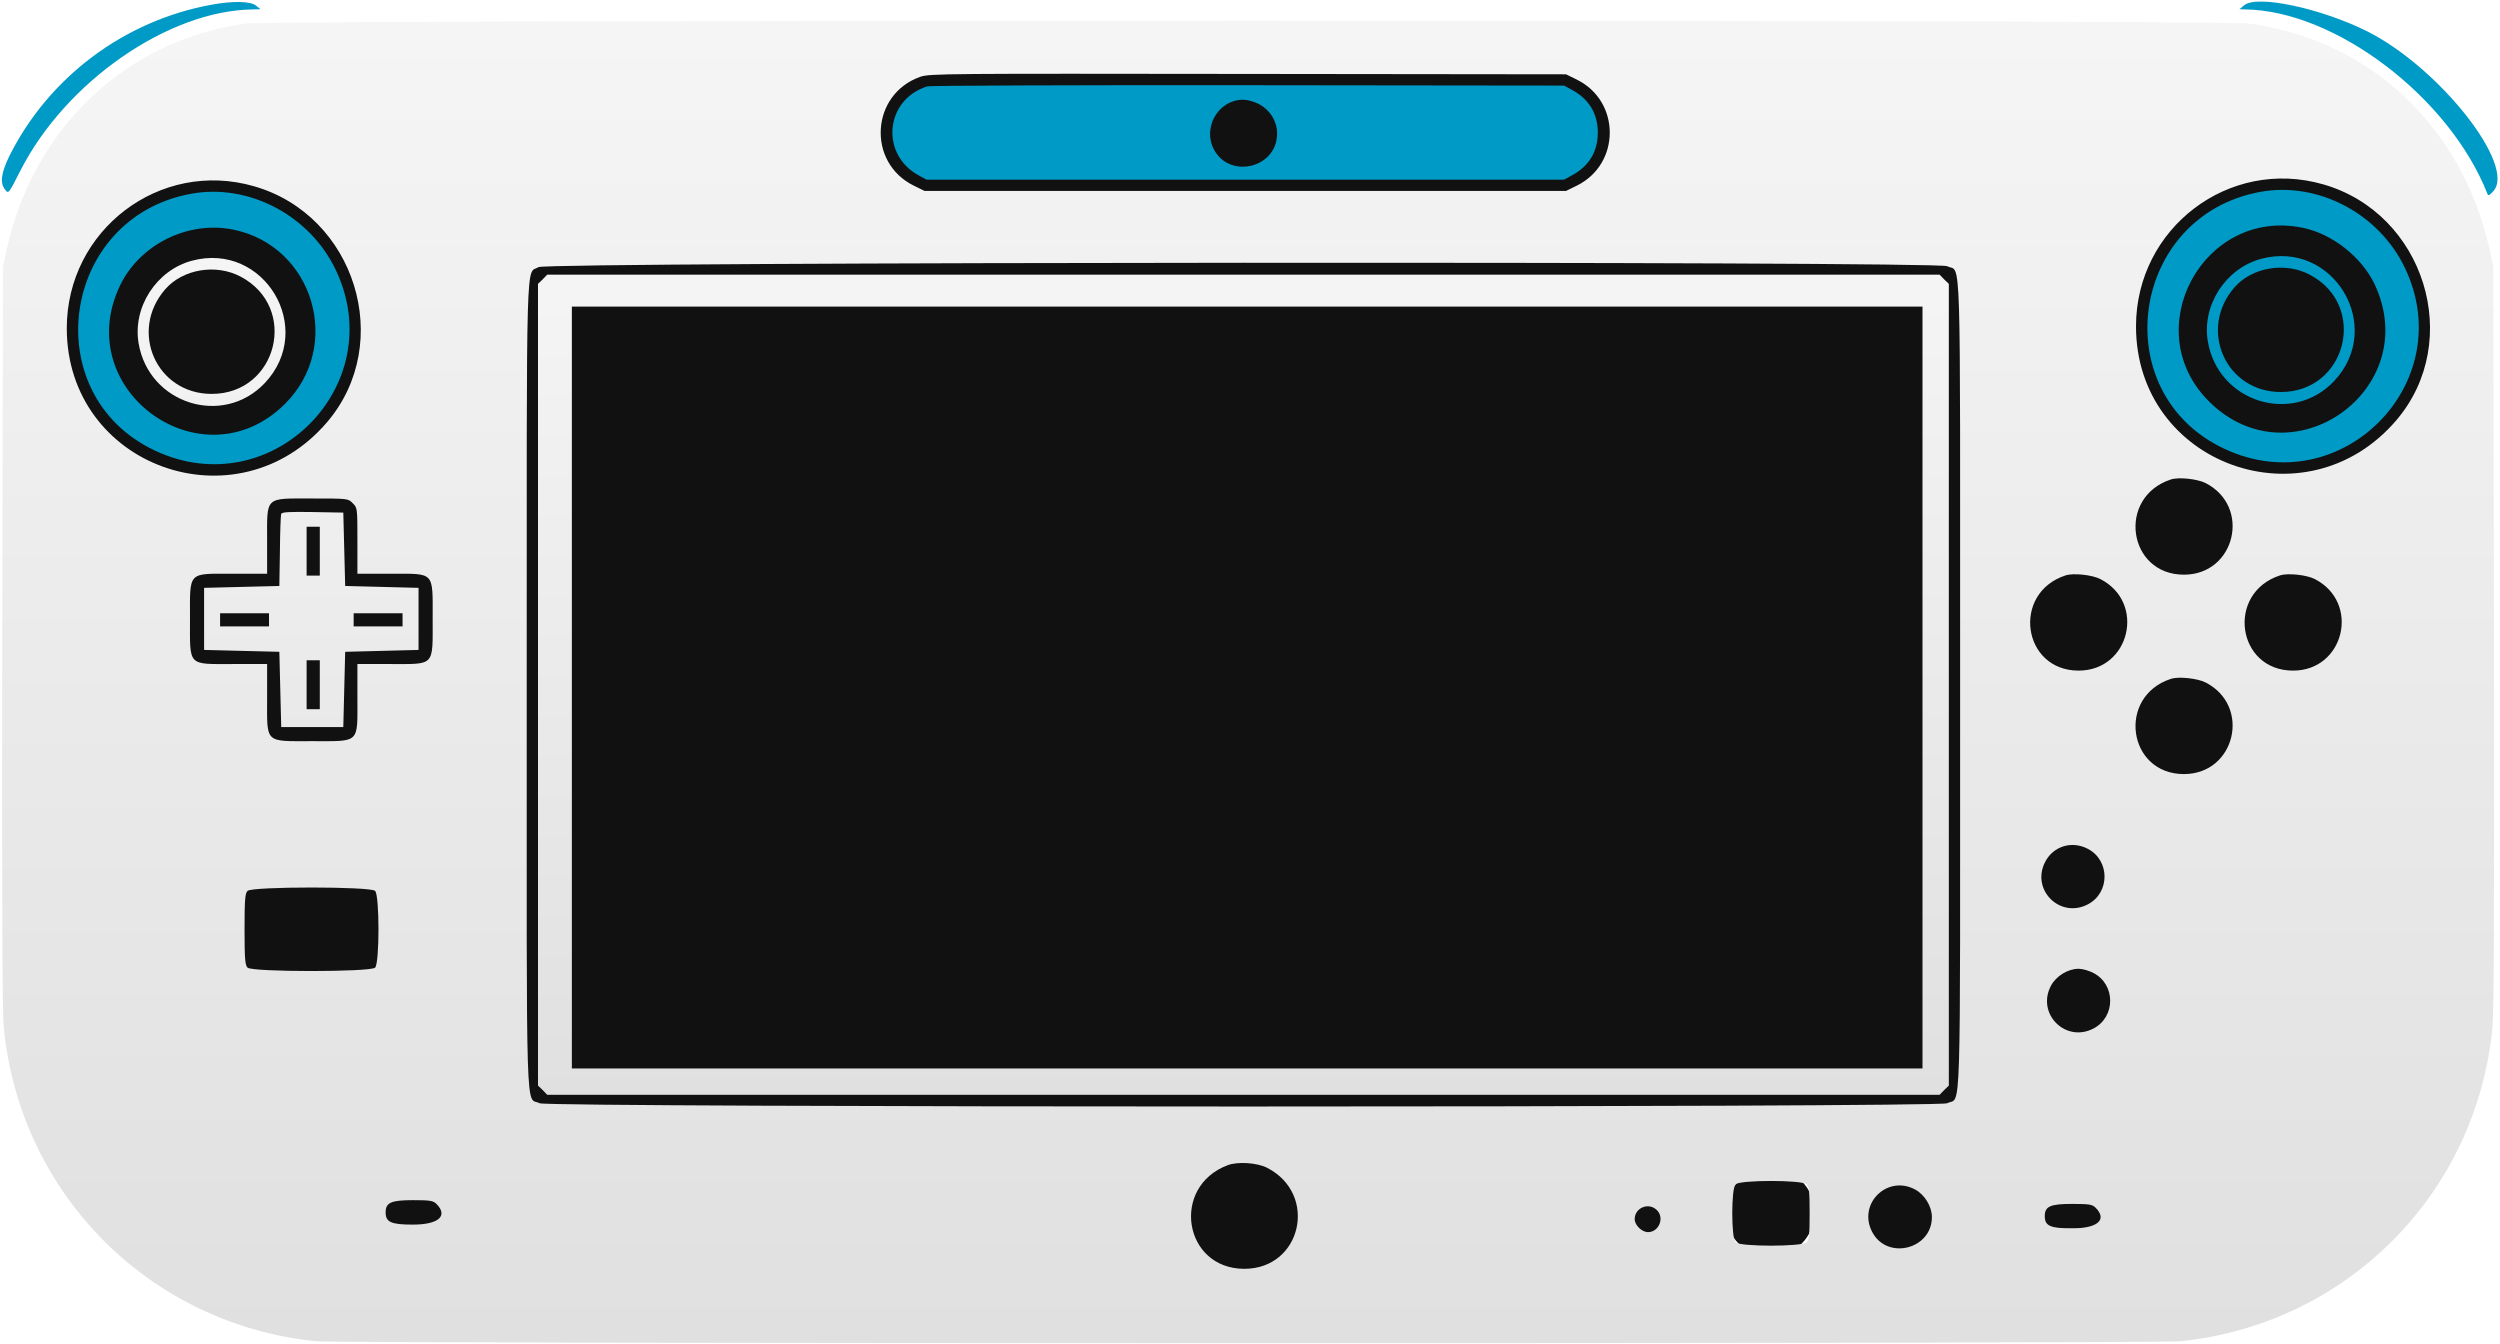
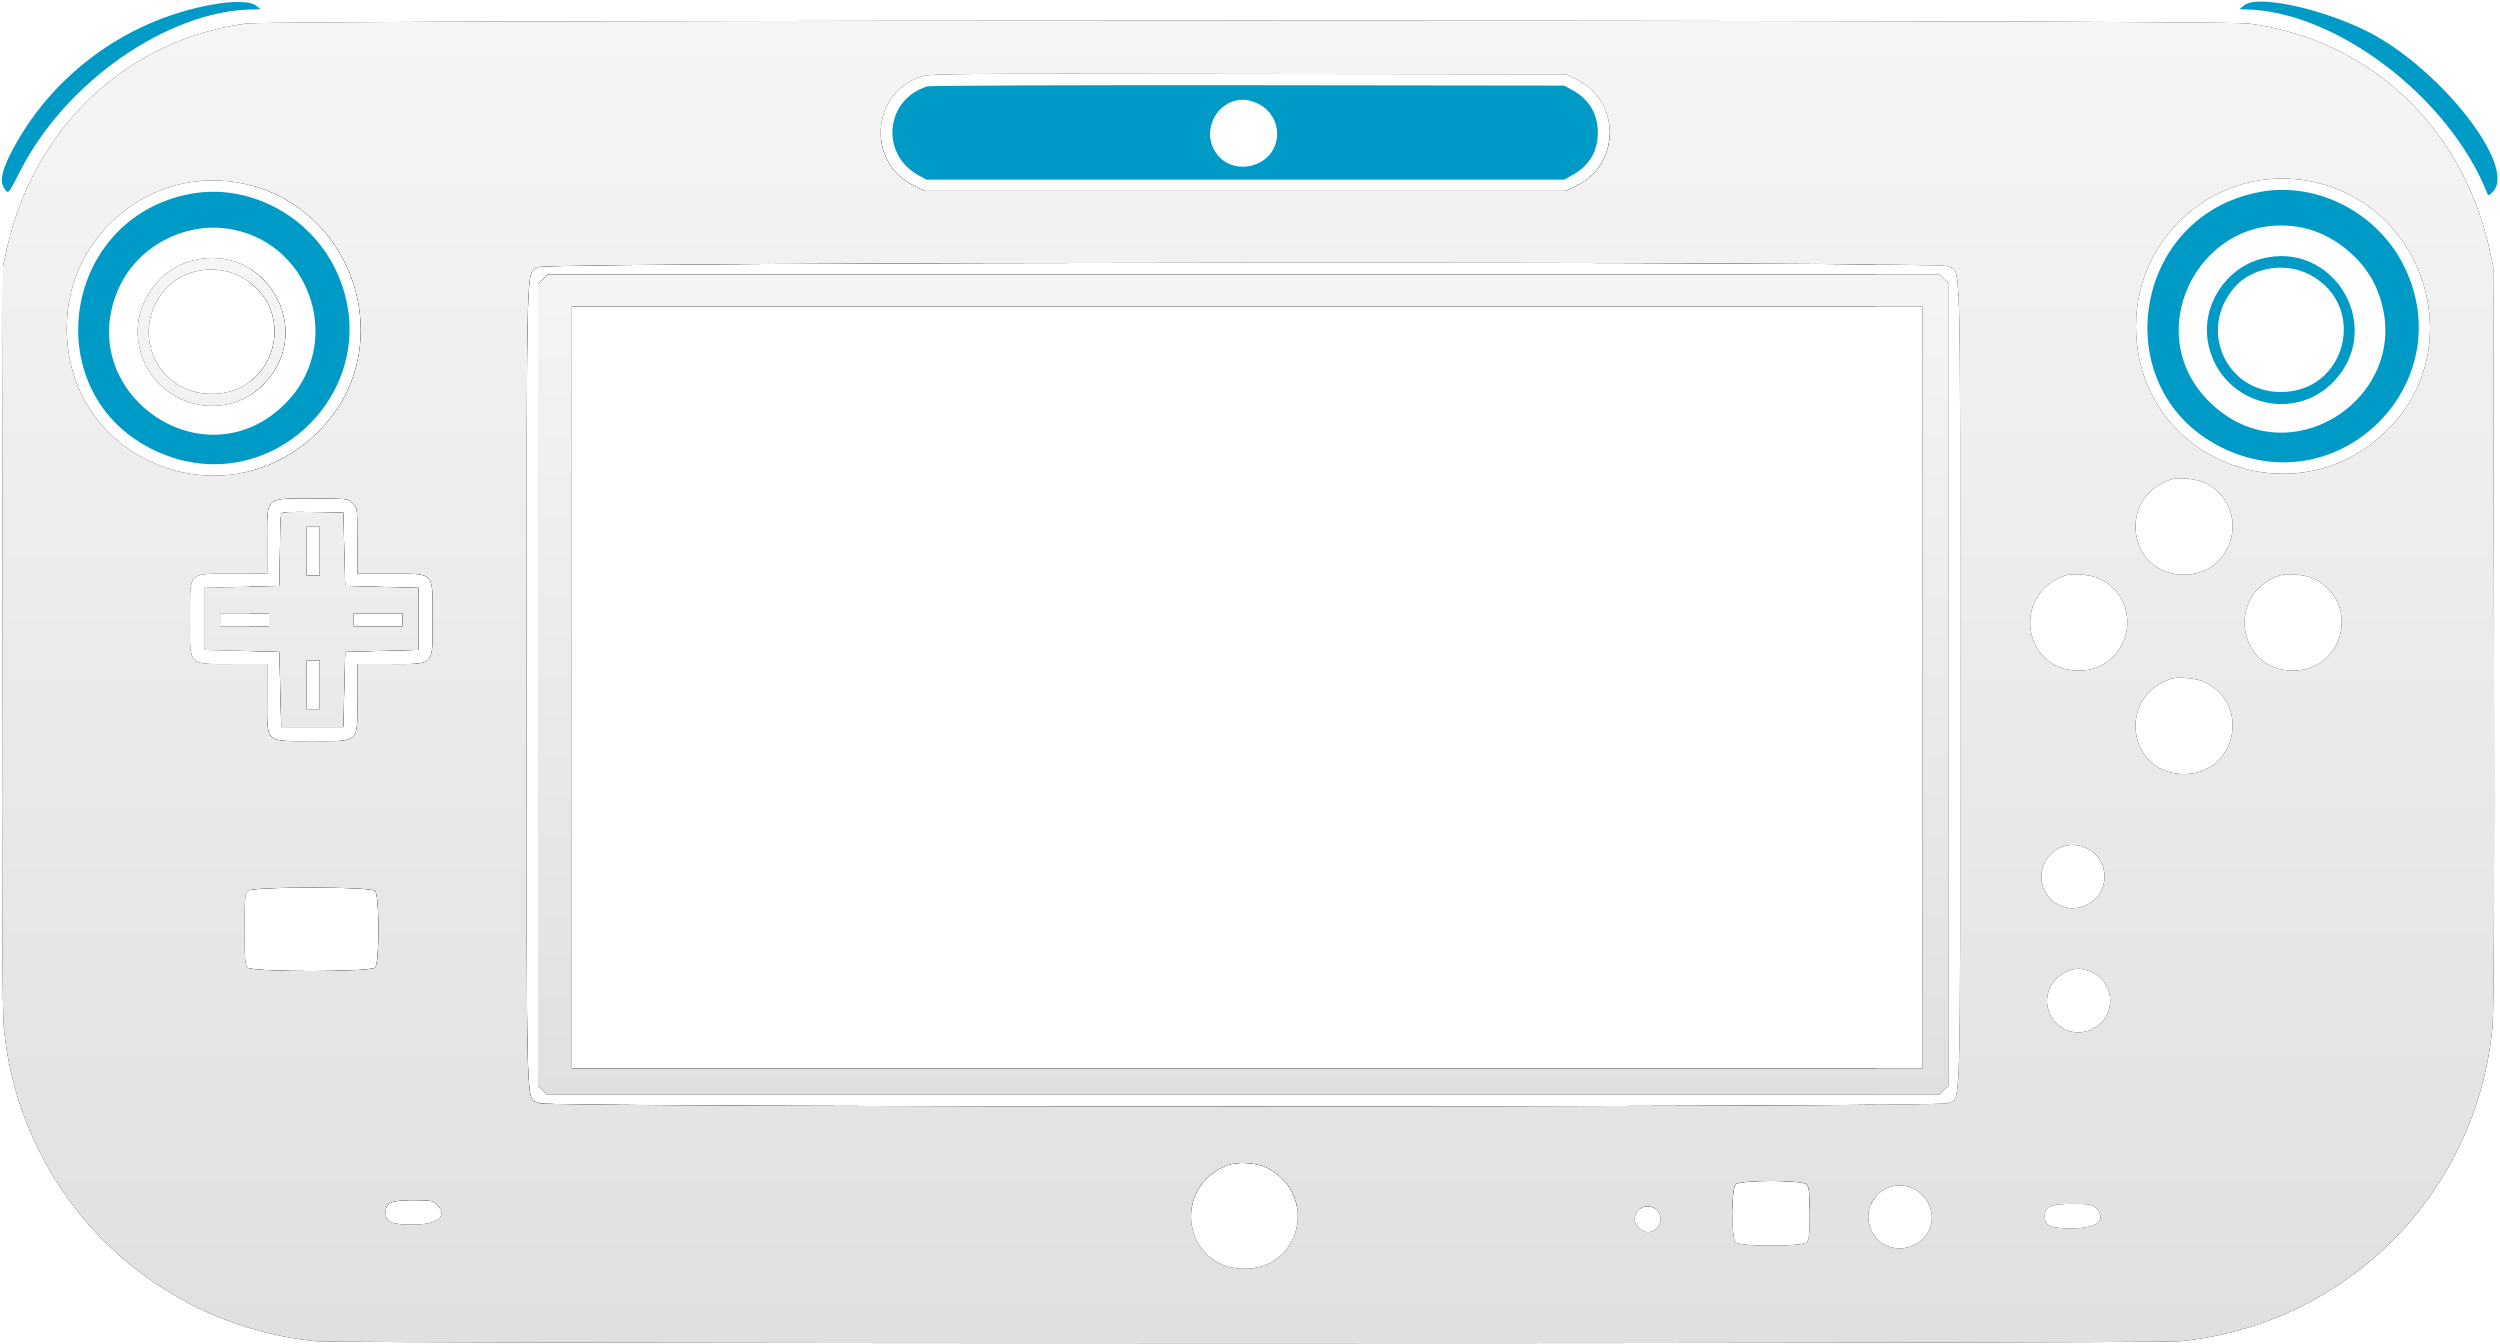
<svg xmlns="http://www.w3.org/2000/svg" width="1772" height="952" viewBox="0 0 1329 714">
  <defs>
-     <linearGradient id="a" x1="0" x2="0" y1="0" y2="1">
+     <linearGradient id="b" x1="0" x2="0" y1="0" y2="1">
      <stop offset="0%" stop-color="#f5f5f5" />
      <stop offset="100%" stop-color="#e0e0e0" />
    </linearGradient>
+     <clipPath id="a">
+       <path d="M130.8 12.5c-63.2 8.7-112.3 54.6-127 119l-2.2 10L1.2 338C1 474.7 1.2 538 2 546c8.4 88.5 77.4 158 165.9 167 14.4 1.4 976.8 1.4 991.2 0 88.5-9 157.5-78.5 165.9-167 .8-8 1-71.3.8-208l-.4-196.5-2.2-10c-14.8-64.8-63.9-110.5-127.9-119-15.5-2.1-1049.4-2-1064.5 0m707.4 29.8c23.4 11.5 23.4 44.9 0 56.4l-5.7 2.8h-341l-5.7-2.8c-25.1-12.3-22.9-48.7 3.5-57.9 4.9-1.7 14-1.7 174.2-1.5l169 .2zM1235 98c53.9 15.4 74.9 83.2 38.9 125.4-48 56.2-138.4 23.7-138.4-49.9 0-52.3 49.5-89.9 99.5-75.5M135 99c53.9 15.4 74.9 83.2 38.9 125.4-48 56.2-138.4 23.7-138.4-49.9C35.5 122.2 85 84.6 135 99m900.1 42.5c7.6 4 6.9-18 6.9 222.5s.7 218.5-6.9 222.5c-4.6 2.3-743.6 2.3-748.2 0-7.6-4-6.9 18-6.9-222.3 0-236.8-.5-218.1 6.3-222.2 4.5-2.8 743.5-3.2 748.8-.5m137.4 115.3c24.4 12.5 15.8 48.7-11.5 48.7-30 0-35.7-41.2-7-50.6 4.1-1.4 14.2-.3 18.5 1.9m-985 10.7c2.5 2.4 2.5 2.7 2.5 20V305h17.5c23.9 0 22.5-1.5 22.5 24s1.4 24-22.5 24H190v18c0 24.5 1.6 23-24 23s-24 1.5-24-23v-18h-18c-24.5 0-23 1.6-23-24s-1.5-24 23-24h18v-17.5c0-23.9-1.5-22.5 24-22.5 18.9 0 19.1 0 21.5 2.5m929 40.3c24.4 12.5 15.8 48.7-11.5 48.7-30 0-35.7-41.2-7-50.6 4.1-1.4 14.2-.3 18.5 1.9m114 0c24.4 12.5 15.8 48.7-11.5 48.7-30 0-35.7-41.2-7-50.6 4.1-1.4 14.2-.3 18.5 1.9m-58 55c24.4 12.5 15.8 48.7-11.5 48.7-30 0-35.7-41.2-7-50.6 4.1-1.4 14.2-.3 18.5 1.9m-62.5 88.5c11.7 6.2 11.7 23.2 0 29.4-14.9 7.9-30.6-7.8-22.7-22.7 4.4-8.3 14.3-11.2 22.7-6.7m-910.6 22.3c2.4 2.3 2.4 38.5 0 40.8-2.3 2.4-65.5 2.4-67.8 0-1.3-1.3-1.6-4.6-1.6-20.4s.3-19.1 1.6-20.4c2.3-2.4 65.5-2.4 67.8 0m913.6 43.7c11.7 6.2 11.7 23.2 0 29.4-14.9 7.9-30.6-7.8-22.7-22.7 2.7-5.1 9-9 14.7-9 2 0 5.6 1 8 2.3M673.6 620.8c27.3 14 18.4 53.7-12.1 53.7-32.4 0-39.3-43.7-8.8-55.1 5.3-2 15.7-1.3 20.9 1.4m286.8 8.8c1.3 1.2 1.6 4.1 1.6 15.4s-.3 14.2-1.6 15.4c-2.3 2.4-35.5 2.4-37.8 0-2.3-2.3-2.3-28.5 0-30.8 2.3-2.4 35.5-2.4 37.8 0m57.6 2.7c5.1 2.7 9 9 9 14.7 0 17.1-23.7 23.1-31.7 8-7.9-14.9 7.8-30.6 22.7-22.7M232 640c6.4 6.4 1.1 11-12.5 11-11.6 0-14.5-1.3-14.5-6.5s2.9-6.5 14.5-6.5c9.2 0 10.8.3 12.5 2m882 2c6.4 6.4 1.1 11-12.5 11-11.6 0-14.5-1.3-14.5-6.5s2.9-6.5 14.5-6.5c9.2 0 10.8.3 12.5 2m-233.3 1.2c4.3 4 1.3 11.8-4.6 11.8-3.3 0-7.1-3.7-7.1-6.9 0-6 7.3-9.1 11.7-4.9" />
+       <path d="M102 138.6c-18.9 5.1-31.6 24.7-28.3 44 5.5 32.2 44.9 44.5 67.1 21 27.3-29-.4-75.3-38.8-65m26 8.5c30.9 16.4 19.5 62.3-15.5 62.3-29.4 0-44.1-33.4-24.6-55.7 9.4-10.7 27-13.6 40.1-6.6m160.5 1.4-2.5 2.4v426.2l2.5 2.4 2.4 2.5h740.2l2.4-2.5 2.5-2.4V150.9l-2.5-2.4-2.4-2.5H290.9zm733.5 217V568H304V163h718zm-872.5-92.3c-.3.7-.6 9.6-.7 19.8l-.3 18.5-20 .5-20 .5v33l20 .5 20 .5.5 20 .5 20h33l.5-20 .5-20 19.5-.5 19.5-.5v-33L203 312l-19.5-.5-.5-19.5-.5-19.5-16.3-.3c-12.4-.2-16.4 0-16.7 1M170 293v13h-7v-26h7zm-27 36.5v3.5h-26v-7h26zm71 0v3.5h-26v-7h26zM170 364v13h-7v-26h7z" />
+     </clipPath>
  </defs>
-   <rect width="762" height="448" x="279.5" y="139.5" fill="#0d1520" rx="8" />
-   <rect width="426.8" height="69.3" x="448.1" y="35.3" fill="#111" rx="10.4" />
-   <circle cx="660.5" cy="70.5" r="20.7" fill="#111" />
-   <rect width="172.7" height="172.7" x="1126.7" y="86.6" fill="#111" rx="25.9" />
-   <rect width="172.7" height="172.7" x="26.6" y="87.6" fill="#111" rx="25.9" />
-   <rect width="121" height="121" x="1152" y="114" fill="#111" rx="18.2" />
-   <rect width="121" height="121" x="52" y="115" fill="#111" rx="18.2" />
-   <rect width="838.2" height="492.8" x="241.4" y="117.1" fill="#111" rx="73.9" />
-   <circle cx="1212" cy="175" r="38.5" fill="#111" />
-   <circle cx="112" cy="176" r="38.5" fill="#111" />
-   <rect width="789.8" height="445.5" x="267.6" y="142.2" fill="#111" rx="66.8" />
-   <circle cx="1160.5" cy="279.5" r="29.9" fill="#111" />
-   <rect width="141.9" height="141.9" x="94" y="258.1" fill="#111" rx="21.3" />
-   <rect width="7.7" height="28.6" x="162.2" y="278.2" fill="#111" rx="1.2" />
-   <circle cx="1104.5" cy="330.5" r="29.9" fill="#111" />
-   <circle cx="1218.5" cy="330.5" r="29.9" fill="#111" />
-   <rect width="28.6" height="7.7" x="115.2" y="325.1" fill="#111" rx="1.2" />
-   <rect width="28.6" height="7.7" x="186.2" y="325.1" fill="#111" rx="1.2" />
-   <rect width="7.7" height="28.6" x="162.2" y="349.2" fill="#111" rx="1.2" />
-   <circle cx="1160.5" cy="385.5" r="29.9" fill="#111" />
-   <circle cx="1101.5" cy="465.5" r="19.5" fill="#111" />
-   <circle cx="165" cy="493.5" r="40.8" fill="#111" />
-   <circle cx="1104.5" cy="531.5" r="19.5" fill="#111" />
-   <circle cx="661" cy="646" r="32.8" fill="#111" />
-   <circle cx="941" cy="644.5" r="23.6" fill="#111" />
-   <circle cx="1009.5" cy="646.5" r="19.5" fill="#111" />
-   <rect width="31.9" height="14.3" x="203.1" y="636.9" fill="#111" rx="2.1" />
-   <rect width="31.9" height="14.3" x="1085" y="638.9" fill="#111" rx="2.1" />
-   <circle cx="875.5" cy="647.5" r="8" fill="#111" />
-   <path fill="url(#a)" d="M130.8 12.5c-63.2 8.7-112.3 54.6-127 119l-2.2 10L1.2 338C1 474.7 1.2 538 2 546c8.4 88.5 77.4 158 165.9 167 14.4 1.4 976.8 1.4 991.2 0 88.5-9 157.5-78.5 165.9-167 .8-8 1-71.3.8-208l-.4-196.5-2.2-10c-14.8-64.8-63.9-110.5-127.9-119-15.5-2.1-1049.4-2-1064.5 0m707.4 29.8c23.4 11.5 23.4 44.9 0 56.4l-5.7 2.8h-341l-5.7-2.8c-25.1-12.3-22.9-48.7 3.5-57.9 4.9-1.7 14-1.7 174.2-1.5l169 .2zM1235 98c53.9 15.4 74.9 83.2 38.9 125.4-48 56.2-138.4 23.7-138.4-49.9 0-52.3 49.5-89.9 99.5-75.5M135 99c53.9 15.4 74.9 83.2 38.9 125.4-48 56.2-138.4 23.7-138.4-49.9C35.5 122.2 85 84.6 135 99m900.1 42.5c7.6 4 6.9-18 6.9 222.5s.7 218.5-6.9 222.5c-4.6 2.3-743.6 2.3-748.2 0-7.6-4-6.9 18-6.9-222.3 0-236.8-.5-218.1 6.3-222.2 4.5-2.8 743.5-3.2 748.8-.5m137.4 115.3c24.4 12.5 15.8 48.7-11.5 48.7-30 0-35.7-41.2-7-50.6 4.1-1.4 14.2-.3 18.5 1.9m-985 10.7c2.5 2.4 2.5 2.7 2.5 20V305h17.5c23.9 0 22.5-1.5 22.5 24s1.4 24-22.5 24H190v18c0 24.5 1.6 23-24 23s-24 1.5-24-23v-18h-18c-24.5 0-23 1.6-23-24s-1.5-24 23-24h18v-17.5c0-23.9-1.5-22.5 24-22.5 18.9 0 19.1 0 21.5 2.5m929 40.3c24.4 12.5 15.8 48.7-11.5 48.7-30 0-35.7-41.2-7-50.6 4.1-1.4 14.2-.3 18.5 1.9m114 0c24.4 12.5 15.8 48.7-11.5 48.7-30 0-35.7-41.2-7-50.6 4.1-1.4 14.2-.3 18.5 1.9m-58 55c24.4 12.5 15.8 48.7-11.5 48.7-30 0-35.7-41.2-7-50.6 4.1-1.4 14.2-.3 18.5 1.9m-62.5 88.5c11.7 6.2 11.7 23.2 0 29.4-14.9 7.9-30.6-7.8-22.7-22.7 4.4-8.3 14.3-11.2 22.7-6.7m-910.6 22.3c2.4 2.3 2.4 38.5 0 40.8-2.3 2.4-65.5 2.4-67.8 0-1.3-1.3-1.6-4.6-1.6-20.4s.3-19.1 1.6-20.4c2.3-2.4 65.5-2.4 67.8 0m913.6 43.7c11.7 6.2 11.7 23.2 0 29.4-14.9 7.9-30.6-7.8-22.7-22.7 2.7-5.1 9-9 14.7-9 2 0 5.6 1 8 2.3M673.6 620.8c27.3 14 18.4 53.7-12.1 53.7-32.4 0-39.3-43.7-8.8-55.1 5.3-2 15.7-1.3 20.9 1.4m286.8 8.8c1.3 1.2 1.6 4.1 1.6 15.4s-.3 14.2-1.6 15.4c-2.3 2.4-35.5 2.4-37.8 0-2.3-2.3-2.3-28.5 0-30.8 2.3-2.4 35.5-2.4 37.8 0m57.6 2.7c5.1 2.7 9 9 9 14.7 0 17.1-23.7 23.1-31.7 8-7.9-14.9 7.8-30.6 22.7-22.7M232 640c6.4 6.4 1.1 11-12.5 11-11.6 0-14.5-1.3-14.5-6.5s2.9-6.5 14.5-6.5c9.2 0 10.8.3 12.5 2m882 2c6.4 6.4 1.1 11-12.5 11-11.6 0-14.5-1.3-14.5-6.5s2.9-6.5 14.5-6.5c9.2 0 10.8.3 12.5 2m-233.3 1.2c4.3 4 1.3 11.8-4.6 11.8-3.3 0-7.1-3.7-7.1-6.9 0-6 7.3-9.1 11.7-4.9" />
-   <path fill="url(#a)" d="M102 138.6c-18.9 5.1-31.6 24.7-28.3 44 5.5 32.2 44.9 44.5 67.1 21 27.3-29-.4-75.3-38.8-65m26 8.5c30.9 16.4 19.5 62.3-15.5 62.3-29.4 0-44.1-33.4-24.6-55.7 9.4-10.7 27-13.6 40.1-6.6m160.5 1.4-2.5 2.4v426.2l2.5 2.4 2.4 2.5h740.2l2.4-2.5 2.5-2.4V150.9l-2.5-2.4-2.4-2.5H290.9zm733.5 217V568H304V163h718zm-872.5-92.3c-.3.7-.6 9.6-.7 19.8l-.3 18.5-20 .5-20 .5v33l20 .5 20 .5.5 20 .5 20h33l.5-20 .5-20 19.5-.5 19.5-.5v-33L203 312l-19.5-.5-.5-19.5-.5-19.5-16.3-.3c-12.4-.2-16.4 0-16.7 1M170 293v13h-7v-26h7zm-27 36.5v3.5h-26v-7h26zm71 0v3.5h-26v-7h26zM170 364v13h-7v-26h7z" />
+   <path fill="#0a0a0a" d="M130.8 12.5c-63.2 8.7-112.3 54.6-127 119l-2.2 10L1.2 338C1 474.7 1.2 538 2 546c8.4 88.5 77.4 158 165.9 167 14.4 1.4 976.8 1.4 991.2 0 88.5-9 157.5-78.5 165.9-167 .8-8 1-71.3.8-208l-.4-196.5-2.2-10c-14.8-64.8-63.9-110.5-127.9-119-15.5-2.1-1049.4-2-1064.5 0m707.4 29.8c23.4 11.5 23.4 44.9 0 56.4l-5.7 2.8h-341l-5.7-2.8c-25.1-12.3-22.9-48.7 3.5-57.9 4.9-1.7 14-1.7 174.2-1.5l169 .2zM1235 98c53.9 15.4 74.9 83.2 38.9 125.4-48 56.2-138.4 23.7-138.4-49.9 0-52.3 49.5-89.9 99.5-75.5M135 99c53.9 15.4 74.9 83.2 38.9 125.4-48 56.2-138.4 23.7-138.4-49.9C35.5 122.2 85 84.6 135 99m900.1 42.5c7.6 4 6.9-18 6.9 222.5s.7 218.5-6.9 222.5c-4.6 2.3-743.6 2.3-748.2 0-7.6-4-6.9 18-6.9-222.3 0-236.8-.5-218.1 6.3-222.2 4.5-2.8 743.5-3.2 748.8-.5m137.4 115.3c24.4 12.5 15.8 48.7-11.5 48.7-30 0-35.7-41.2-7-50.6 4.1-1.4 14.2-.3 18.5 1.9m-985 10.7c2.5 2.4 2.5 2.7 2.5 20V305h17.5c23.9 0 22.5-1.5 22.5 24s1.4 24-22.5 24H190v18c0 24.5 1.6 23-24 23s-24 1.5-24-23v-18h-18c-24.5 0-23 1.6-23-24s-1.5-24 23-24h18v-17.5c0-23.9-1.5-22.5 24-22.5 18.9 0 19.1 0 21.5 2.5m929 40.3c24.4 12.5 15.8 48.7-11.5 48.7-30 0-35.7-41.2-7-50.6 4.1-1.4 14.2-.3 18.5 1.9m114 0c24.4 12.5 15.8 48.7-11.5 48.7-30 0-35.7-41.2-7-50.6 4.1-1.4 14.2-.3 18.5 1.9m-58 55c24.4 12.5 15.8 48.7-11.5 48.7-30 0-35.7-41.2-7-50.6 4.1-1.4 14.2-.3 18.5 1.9m-62.5 88.5c11.7 6.2 11.7 23.2 0 29.4-14.9 7.9-30.6-7.8-22.7-22.7 4.4-8.3 14.3-11.2 22.7-6.7m-910.6 22.3c2.4 2.3 2.4 38.5 0 40.8-2.3 2.4-65.5 2.4-67.8 0-1.3-1.3-1.6-4.6-1.6-20.4s.3-19.1 1.6-20.4c2.3-2.4 65.5-2.4 67.8 0m913.6 43.7c11.7 6.2 11.7 23.2 0 29.4-14.9 7.9-30.6-7.8-22.7-22.7 2.7-5.1 9-9 14.7-9 2 0 5.6 1 8 2.3M673.6 620.8c27.3 14 18.4 53.7-12.1 53.7-32.4 0-39.3-43.7-8.8-55.1 5.3-2 15.7-1.3 20.9 1.4m286.8 8.8c1.3 1.2 1.6 4.1 1.6 15.4s-.3 14.2-1.6 15.4c-2.3 2.4-35.5 2.4-37.8 0-2.3-2.3-2.3-28.5 0-30.8 2.3-2.4 35.5-2.4 37.8 0m57.6 2.7c5.1 2.7 9 9 9 14.7 0 17.1-23.7 23.1-31.7 8-7.9-14.9 7.8-30.6 22.7-22.7M232 640c6.4 6.4 1.1 11-12.5 11-11.6 0-14.5-1.3-14.5-6.5s2.9-6.5 14.5-6.5c9.2 0 10.8.3 12.5 2m882 2c6.4 6.4 1.1 11-12.5 11-11.6 0-14.5-1.3-14.5-6.5s2.9-6.5 14.5-6.5c9.2 0 10.8.3 12.5 2m-233.3 1.2c4.3 4 1.3 11.8-4.6 11.8-3.3 0-7.1-3.7-7.1-6.9 0-6 7.3-9.1 11.7-4.9" />
+   <path fill="#0a0a0a" d="M102 138.6c-18.9 5.1-31.6 24.7-28.3 44 5.5 32.2 44.9 44.5 67.1 21 27.3-29-.4-75.3-38.8-65m26 8.5c30.9 16.4 19.5 62.3-15.5 62.3-29.4 0-44.1-33.4-24.6-55.7 9.4-10.7 27-13.6 40.1-6.6m160.5 1.4-2.5 2.4v426.2l2.5 2.4 2.4 2.5h740.2l2.4-2.5 2.5-2.4V150.9l-2.5-2.4-2.4-2.5H290.9zm733.5 217V568H304V163h718zm-872.5-92.3c-.3.7-.6 9.6-.7 19.8l-.3 18.5-20 .5-20 .5v33l20 .5 20 .5.5 20 .5 20h33l.5-20 .5-20 19.5-.5 19.5-.5v-33L203 312l-19.5-.5-.5-19.5-.5-19.5-16.3-.3c-12.4-.2-16.4 0-16.7 1M170 293v13h-7v-26h7zm-27 36.5v3.5h-26v-7h26zm71 0v3.5h-26v-7h26zM170 364v13h-7v-26h7z" />
+   <g clip-path="url(#a)">
+     <rect width="863.9" height="571.2" x="132.9" y="71.4" fill="#0d1520" rx="8" />
+   </g>
+   <path fill="url(#b)" d="M130.8 12.5c-63.2 8.7-112.3 54.6-127 119l-2.2 10L1.2 338C1 474.7 1.2 538 2 546c8.4 88.5 77.4 158 165.9 167 14.4 1.4 976.8 1.4 991.2 0 88.5-9 157.5-78.5 165.9-167 .8-8 1-71.3.8-208l-.4-196.5-2.2-10c-14.8-64.8-63.9-110.5-127.9-119-15.5-2.1-1049.4-2-1064.5 0m707.4 29.8c23.4 11.5 23.4 44.9 0 56.4l-5.7 2.8h-341l-5.7-2.8c-25.1-12.3-22.9-48.7 3.5-57.9 4.9-1.7 14-1.7 174.2-1.5l169 .2zM1235 98c53.9 15.4 74.9 83.2 38.9 125.4-48 56.2-138.4 23.7-138.4-49.9 0-52.3 49.5-89.9 99.5-75.5M135 99c53.9 15.4 74.9 83.2 38.9 125.4-48 56.2-138.4 23.7-138.4-49.9C35.5 122.2 85 84.6 135 99m900.1 42.5c7.6 4 6.9-18 6.9 222.5s.7 218.5-6.9 222.5c-4.6 2.3-743.6 2.3-748.2 0-7.6-4-6.9 18-6.9-222.3 0-236.8-.5-218.1 6.3-222.2 4.5-2.8 743.5-3.2 748.8-.5m137.4 115.3c24.4 12.5 15.8 48.7-11.5 48.7-30 0-35.7-41.2-7-50.6 4.1-1.4 14.2-.3 18.5 1.9m-985 10.7c2.5 2.4 2.5 2.7 2.5 20V305h17.5c23.9 0 22.5-1.5 22.5 24s1.4 24-22.5 24H190v18c0 24.5 1.6 23-24 23s-24 1.5-24-23v-18h-18c-24.5 0-23 1.6-23-24s-1.5-24 23-24h18v-17.5c0-23.9-1.5-22.5 24-22.5 18.9 0 19.1 0 21.5 2.5m929 40.3c24.4 12.5 15.8 48.7-11.5 48.7-30 0-35.7-41.2-7-50.6 4.1-1.4 14.2-.3 18.5 1.9m114 0c24.4 12.5 15.8 48.7-11.5 48.7-30 0-35.7-41.2-7-50.6 4.1-1.4 14.2-.3 18.5 1.9m-58 55c24.4 12.5 15.8 48.7-11.5 48.7-30 0-35.7-41.2-7-50.6 4.1-1.4 14.2-.3 18.5 1.9m-62.5 88.5c11.7 6.2 11.7 23.2 0 29.4-14.9 7.9-30.6-7.8-22.7-22.7 4.4-8.3 14.3-11.2 22.7-6.7m-910.6 22.3c2.4 2.3 2.4 38.5 0 40.8-2.3 2.4-65.5 2.4-67.8 0-1.3-1.3-1.6-4.6-1.6-20.4s.3-19.1 1.6-20.4c2.3-2.4 65.5-2.4 67.8 0m913.6 43.7c11.7 6.2 11.7 23.2 0 29.4-14.9 7.9-30.6-7.8-22.7-22.7 2.7-5.1 9-9 14.7-9 2 0 5.6 1 8 2.3M673.6 620.8c27.3 14 18.4 53.7-12.1 53.7-32.4 0-39.3-43.7-8.8-55.1 5.3-2 15.7-1.3 20.9 1.4m286.8 8.8c1.3 1.2 1.6 4.1 1.6 15.4s-.3 14.2-1.6 15.4c-2.3 2.4-35.5 2.4-37.8 0-2.3-2.3-2.3-28.5 0-30.8 2.3-2.4 35.5-2.4 37.8 0m57.6 2.7c5.1 2.7 9 9 9 14.7 0 17.1-23.7 23.1-31.7 8-7.9-14.9 7.8-30.6 22.7-22.7M232 640c6.4 6.4 1.1 11-12.5 11-11.6 0-14.5-1.3-14.5-6.5s2.9-6.5 14.5-6.5c9.2 0 10.8.3 12.5 2m882 2c6.4 6.4 1.1 11-12.5 11-11.6 0-14.5-1.3-14.5-6.5s2.9-6.5 14.5-6.5c9.2 0 10.8.3 12.5 2m-233.3 1.2c4.3 4 1.3 11.8-4.6 11.8-3.3 0-7.1-3.7-7.1-6.9 0-6 7.3-9.1 11.7-4.9" />
+   <path fill="url(#b)" d="M102 138.6c-18.9 5.1-31.6 24.7-28.3 44 5.5 32.2 44.9 44.5 67.1 21 27.3-29-.4-75.3-38.8-65m26 8.5c30.9 16.4 19.5 62.3-15.5 62.3-29.4 0-44.1-33.4-24.6-55.7 9.4-10.7 27-13.6 40.1-6.6m160.5 1.4-2.5 2.4v426.2l2.5 2.4 2.4 2.5h740.2l2.4-2.5 2.5-2.4V150.9l-2.5-2.4-2.4-2.5H290.9zm733.5 217V568H304V163h718zm-872.5-92.3c-.3.7-.6 9.6-.7 19.8l-.3 18.5-20 .5-20 .5v33l20 .5 20 .5.5 20 .5 20h33l.5-20 .5-20 19.5-.5 19.5-.5v-33L203 312l-19.5-.5-.5-19.5-.5-19.5-16.3-.3c-12.4-.2-16.4 0-16.7 1M170 293v13h-7v-26h7zm-27 36.5v3.5h-26v-7h26zm71 0v3.5h-26v-7h26zM170 364v13h-7v-26h7z" />
  <path fill="#009ac7" d="M112.5 2.5C66.1 10.9 26 41 5.1 82.7.6 91.9-.2 97.3 2.8 100.9c1.7 2.2 1.8 2.1 8-10.1C34.9 43.4 89.7 5.4 134.7 5l3.8-.1-2.4-1.9c-2.8-2.4-12.4-2.6-23.6-.5m1080.5.3-2.5 2.1 2.8.1c48.1.5 108.9 46.8 129 98 .4 1.2 1.1.9 3.1-1.3 12.5-13.6-28.6-65.7-66.9-85-24.6-12.3-58.7-19.6-65.5-13.9M493 45.9c-22.5 6.9-25.3 36.2-4.5 47.4l4 2.2h339l4-2.2c9.2-4.9 13.9-12.7 13.9-22.8s-4.7-17.9-13.9-22.8l-4-2.2-168-.2c-92.4-.1-169.1.2-170.5.6m176 9.3c7.2 3.7 11.1 11.4 9.6 19.2-2.8 15.1-23.8 19.5-32.3 6.7-7.9-11.8.6-28.1 14.7-28.1 2 0 5.6 1 8 2.2m532.6 46.8c-69.3 12.6-82.5 106.9-19.1 136.6 61.7 28.9 125.2-34.7 96-96.1-13.8-29-46.3-46.1-76.9-40.5m22.6 19.1c15.6 3.2 31.2 15.5 38.1 29.9 26.4 55.9-44 106-87.9 62.5-38.4-38-3.2-103.4 49.8-92.4" />
  <path fill="#009ac7" d="M1202 137.6c-18.9 5.1-31.6 24.7-28.3 44 5.5 32.2 44.9 44.5 67.1 21 27.3-29-.4-75.3-38.8-65m26 8.5c30.9 16.4 19.5 62.3-15.5 62.3-29.4 0-44.1-33.4-24.6-55.7 9.4-10.7 27-13.6 40.1-6.6M101.6 103c-69.3 12.6-82.5 106.9-19.1 136.6 61.7 28.9 125.2-34.7 96-96.1-13.8-29-46.3-46.1-76.9-40.5m22.6 19.1c42.5 8.8 58.2 61.7 27.4 92.5-43.6 43.6-114.3-6.8-87.9-62.6 10.5-22.1 36.4-34.9 60.5-29.9" />
</svg>
